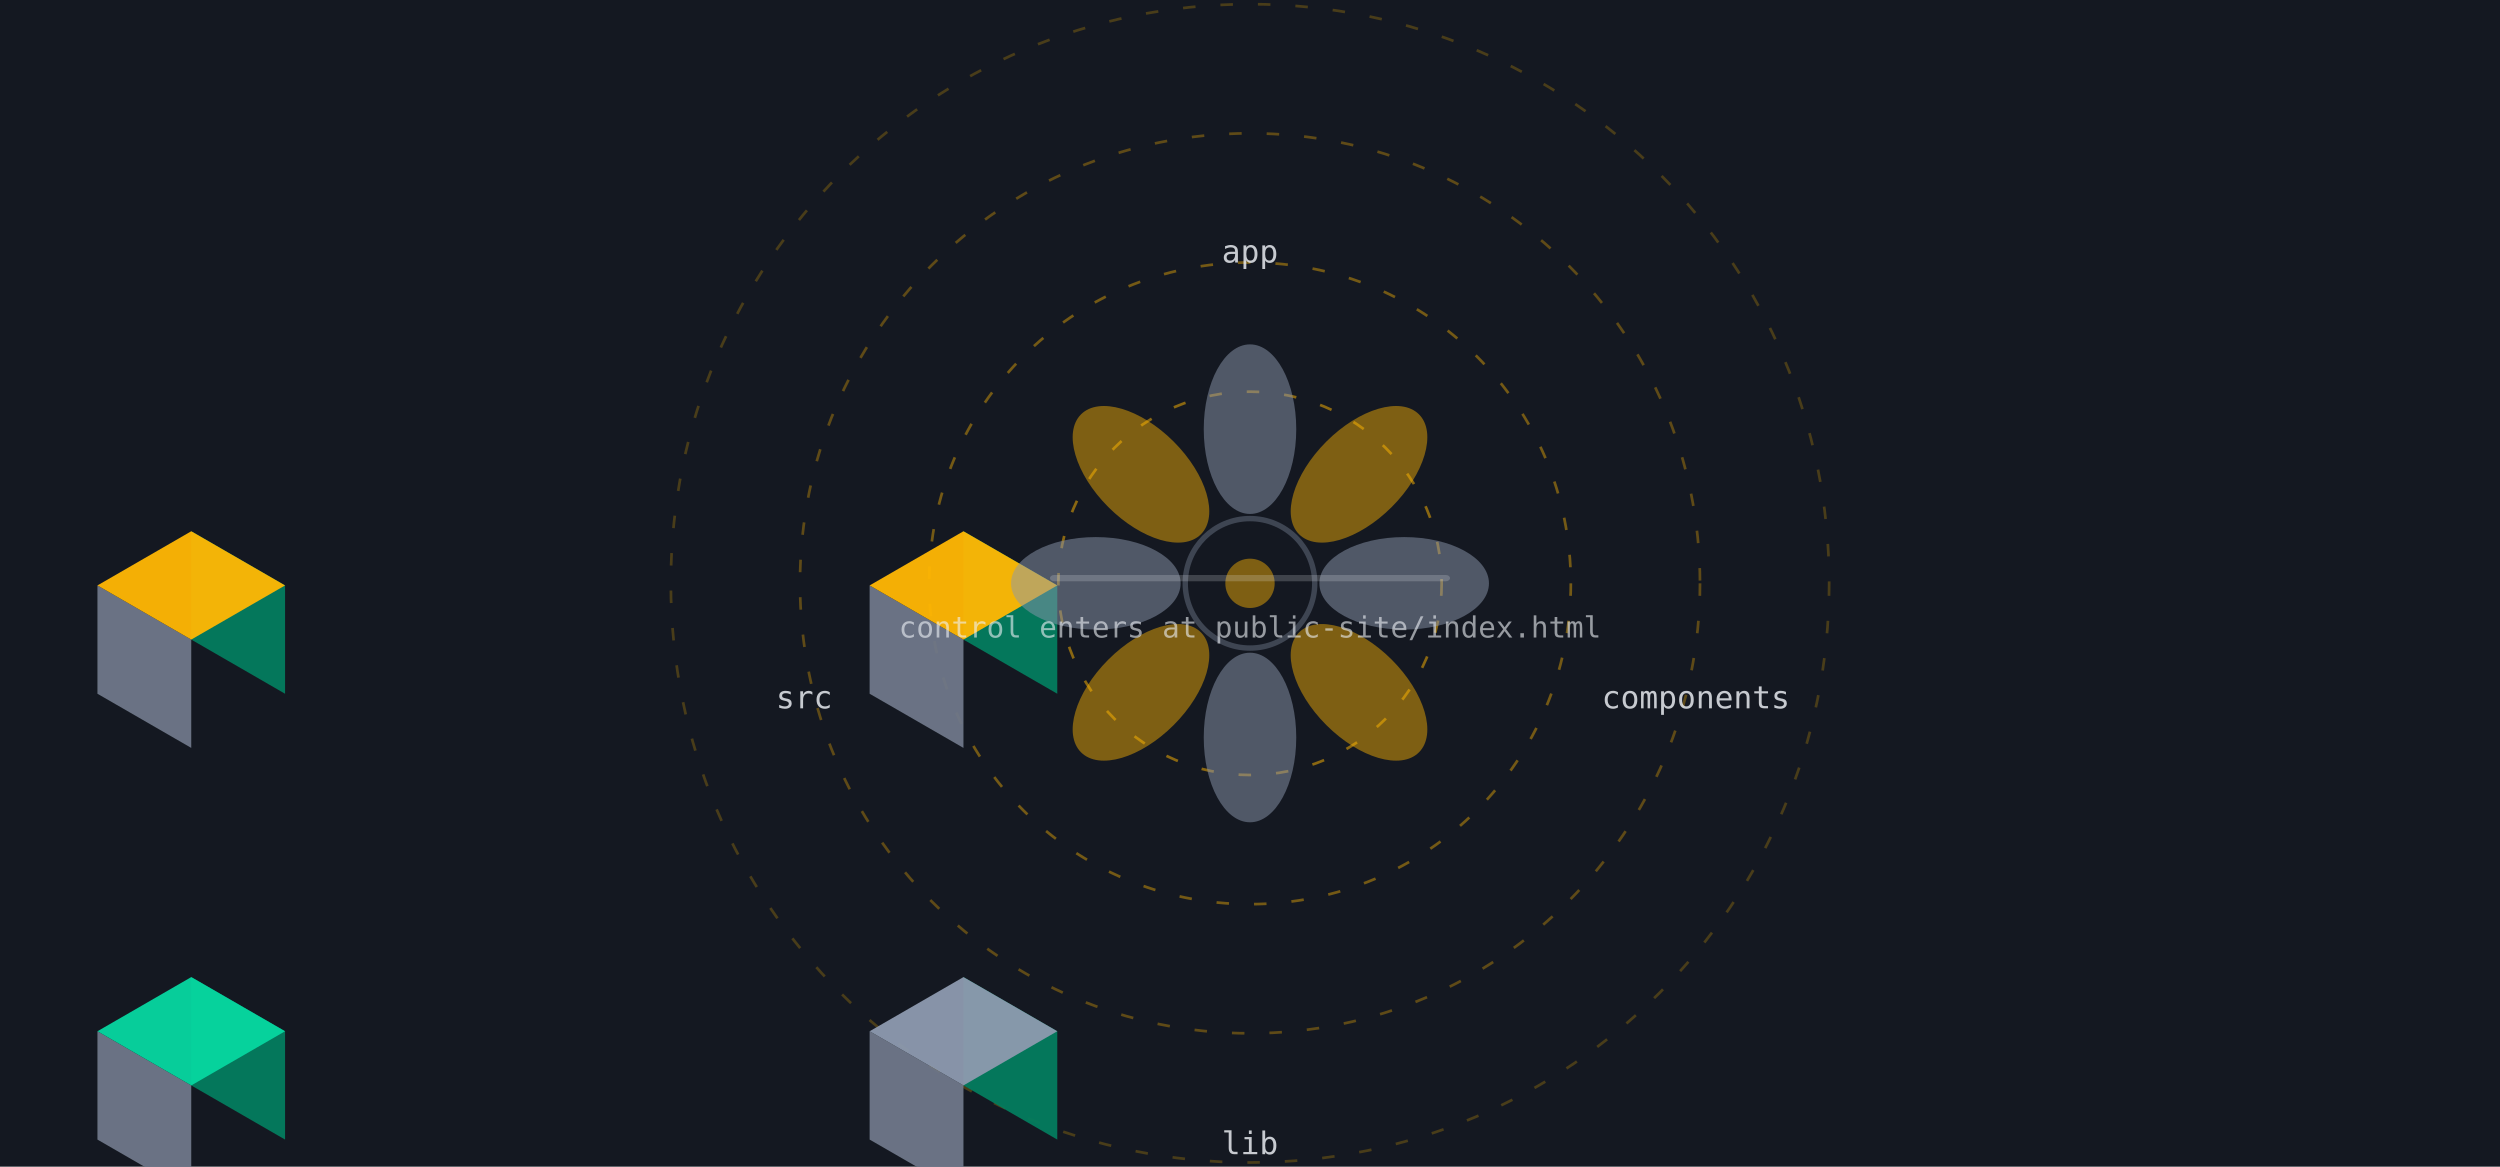
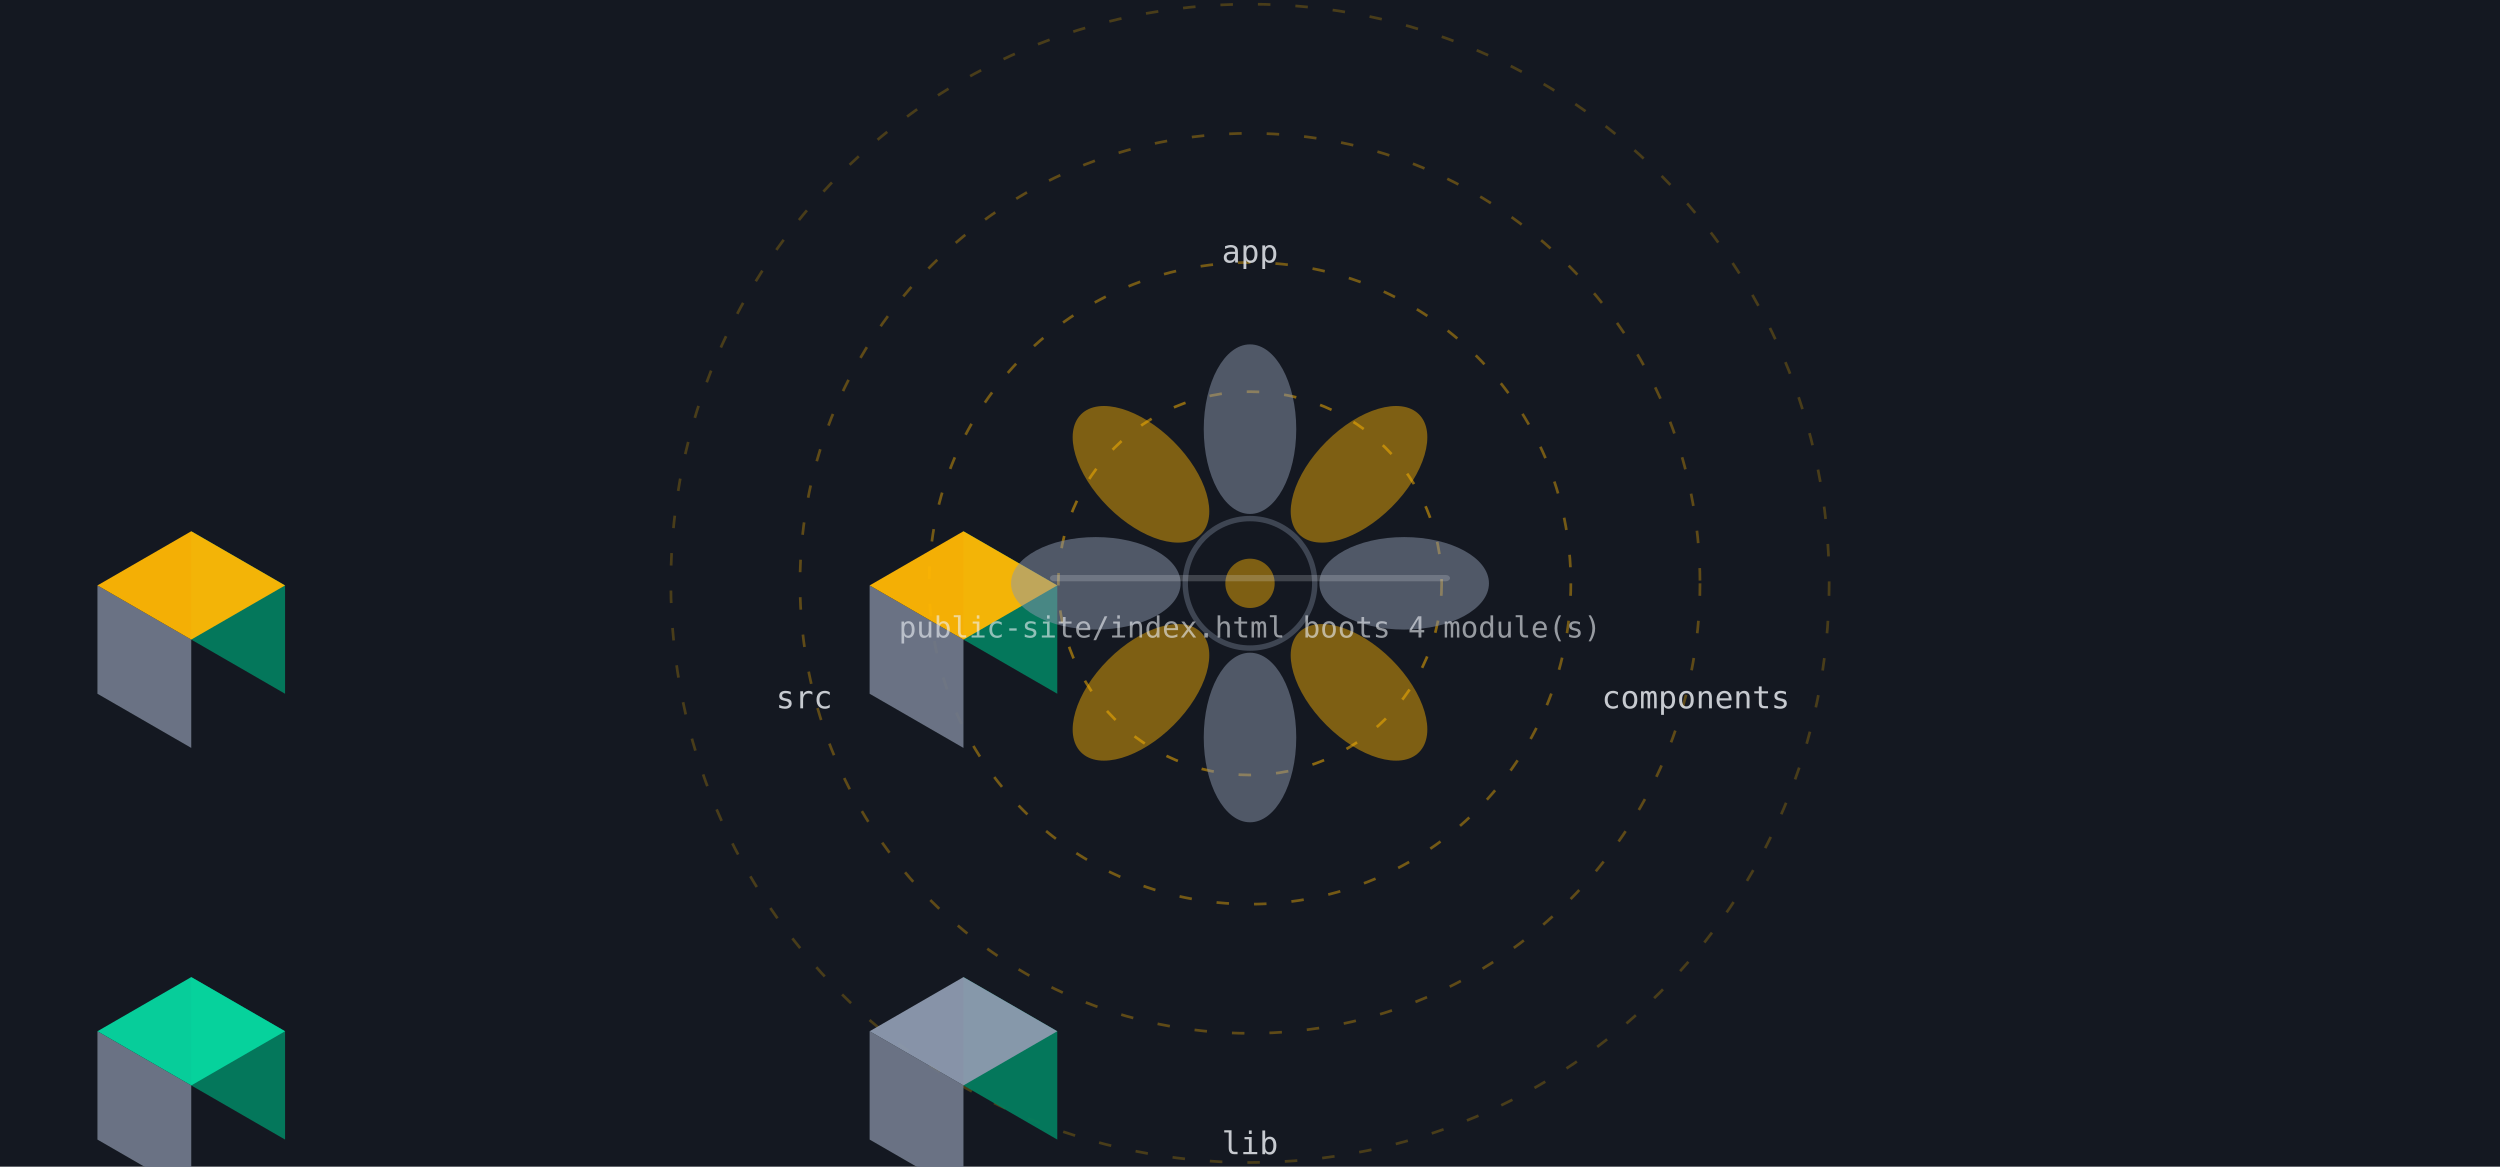
<svg xmlns="http://www.w3.org/2000/svg" viewBox="0 0 1200 560" width="1200" height="560" role="img" aria-label="betterfintech workflow">
  <rect width="1200" height="560" fill="#141821" />
  <defs>
    <linearGradient id="gk" x1="0" y1="0" x2="1" y2="1">
      <stop offset="0%" stop-color="#ffb703" />
      <stop offset="100%" stop-color="#8d99ae" />
    </linearGradient>
  </defs>
  <circle cx="600.00" cy="280.00" r="92.00" fill="none" stroke="rgba(255,183,3,0.500)" stroke-width="1.30" opacity="1.00" stroke-dasharray="6 12" />
  <circle cx="600.00" cy="280.00" r="154.00" fill="none" stroke="rgba(255,183,3,0.410)" stroke-width="1.30" opacity="1.00" stroke-dasharray="6 12" />
  <circle cx="600.00" cy="280.00" r="216.00" fill="none" stroke="rgba(255,183,3,0.320)" stroke-width="1.30" opacity="1.00" stroke-dasharray="6 12" />
  <circle cx="600.00" cy="280.00" r="278.00" fill="none" stroke="rgba(255,183,3,0.230)" stroke-width="1.30" opacity="1.00" stroke-dasharray="6 12" />
  <polygon points="462.46,307.00 507.49,333.00 507.49,281.00 462.46,255.00" fill="#037c5d" opacity="0.95" />
  <polygon points="417.42,333.00 462.46,359.00 462.46,307.00 417.42,281.00" fill="#6e7788" opacity="0.95" />
  <polygon points="462.46,255.00 507.49,281.00 462.46,307.00 417.42,281.00" fill="#ffb703" opacity="0.95" />
  <text x="600" y="126" font-family="ui-monospace,Menlo,monospace" font-size="15" fill="rgba(238,241,246,0.820)" text-anchor="middle">app</text>
  <polygon points="462.46,521.00 507.49,547.00 507.49,495.00 462.46,469.00" fill="#037c5d" opacity="0.95" />
  <polygon points="417.42,547.00 462.46,573.00 462.46,521.00 417.42,495.00" fill="#6e7788" opacity="0.95" />
  <polygon points="462.46,469.00 507.49,495.00 462.46,521.00 417.42,495.00" fill="#8d99ae" opacity="0.95" />
  <text x="814" y="340" font-family="ui-monospace,Menlo,monospace" font-size="15" fill="rgba(238,241,246,0.820)" text-anchor="middle">components</text>
  <polygon points="91.80,521.00 136.83,547.00 136.83,495.00 91.80,469.00" fill="#037c5d" opacity="0.95" />
  <polygon points="46.77,547.00 91.80,573.00 91.80,521.00 46.77,495.00" fill="#6e7788" opacity="0.95" />
  <polygon points="91.80,469.00 136.83,495.00 91.80,521.00 46.77,495.00" fill="#06d6a0" opacity="0.95" />
  <text x="600" y="554" font-family="ui-monospace,Menlo,monospace" font-size="15" fill="rgba(238,241,246,0.820)" text-anchor="middle">lib</text>
  <polygon points="91.80,307.00 136.83,333.00 136.83,281.00 91.80,255.00" fill="#037c5d" opacity="0.95" />
  <polygon points="46.77,333.00 91.80,359.00 91.80,307.00 46.77,281.00" fill="#6e7788" opacity="0.95" />
  <polygon points="91.80,255.00 136.83,281.00 91.80,307.00 46.77,281.00" fill="#ffb703" opacity="0.95" />
  <text x="386" y="340" font-family="ui-monospace,Menlo,monospace" font-size="15" fill="rgba(238,241,246,0.820)" text-anchor="middle">src</text>
  <ellipse cx="600.00" cy="206.00" rx="22.20" ry="40.70" fill="rgba(141,153,174,0.500)" opacity="1.00" transform="rotate(0.0 600.00 206.00)" />
  <ellipse cx="652.33" cy="227.67" rx="22.20" ry="40.70" fill="rgba(255,183,3,0.450)" opacity="1.00" transform="rotate(45.0 652.33 227.67)" />
  <ellipse cx="674.00" cy="280.00" rx="22.20" ry="40.70" fill="rgba(141,153,174,0.500)" opacity="1.00" transform="rotate(90.0 674.00 280.00)" />
  <ellipse cx="652.33" cy="332.33" rx="22.20" ry="40.70" fill="rgba(255,183,3,0.450)" opacity="1.00" transform="rotate(135.0 652.33 332.33)" />
  <ellipse cx="600.00" cy="354.00" rx="22.20" ry="40.70" fill="rgba(141,153,174,0.500)" opacity="1.00" transform="rotate(180.0 600.00 354.00)" />
  <ellipse cx="547.67" cy="332.33" rx="22.20" ry="40.70" fill="rgba(255,183,3,0.450)" opacity="1.00" transform="rotate(225.0 547.67 332.33)" />
  <ellipse cx="526.00" cy="280.00" rx="22.20" ry="40.70" fill="rgba(141,153,174,0.500)" opacity="1.00" transform="rotate(270.0 526.00 280.00)" />
  <ellipse cx="547.67" cy="227.67" rx="22.20" ry="40.70" fill="rgba(255,183,3,0.450)" opacity="1.00" transform="rotate(315.0 547.67 227.67)" />
  <circle cx="600.00" cy="280.00" r="31.08" fill="none" stroke="rgba(141,153,174,0.500)" stroke-width="2.59" opacity="0.70" />
  <circle cx="600.00" cy="280.00" r="11.84" fill="rgba(255,183,3,0.450)" opacity="1.00" />
  <rect x="504.00" y="276.00" width="192.00" height="3.00" rx="2.00" fill="rgba(238,241,246,0.200)" opacity="1.00" />
-   <text x="600" y="306" font-family="ui-monospace,Menlo,monospace" font-size="14" fill="rgba(238,241,246,0.600)" text-anchor="middle">control enters at public-site/index.html</text>
+   <text x="600" y="306" font-family="ui-monospace,Menlo,monospace" font-size="14" fill="rgba(238,241,246,0.600)" text-anchor="middle">public-site/index.html boots 4 module(s)</text>
</svg>
